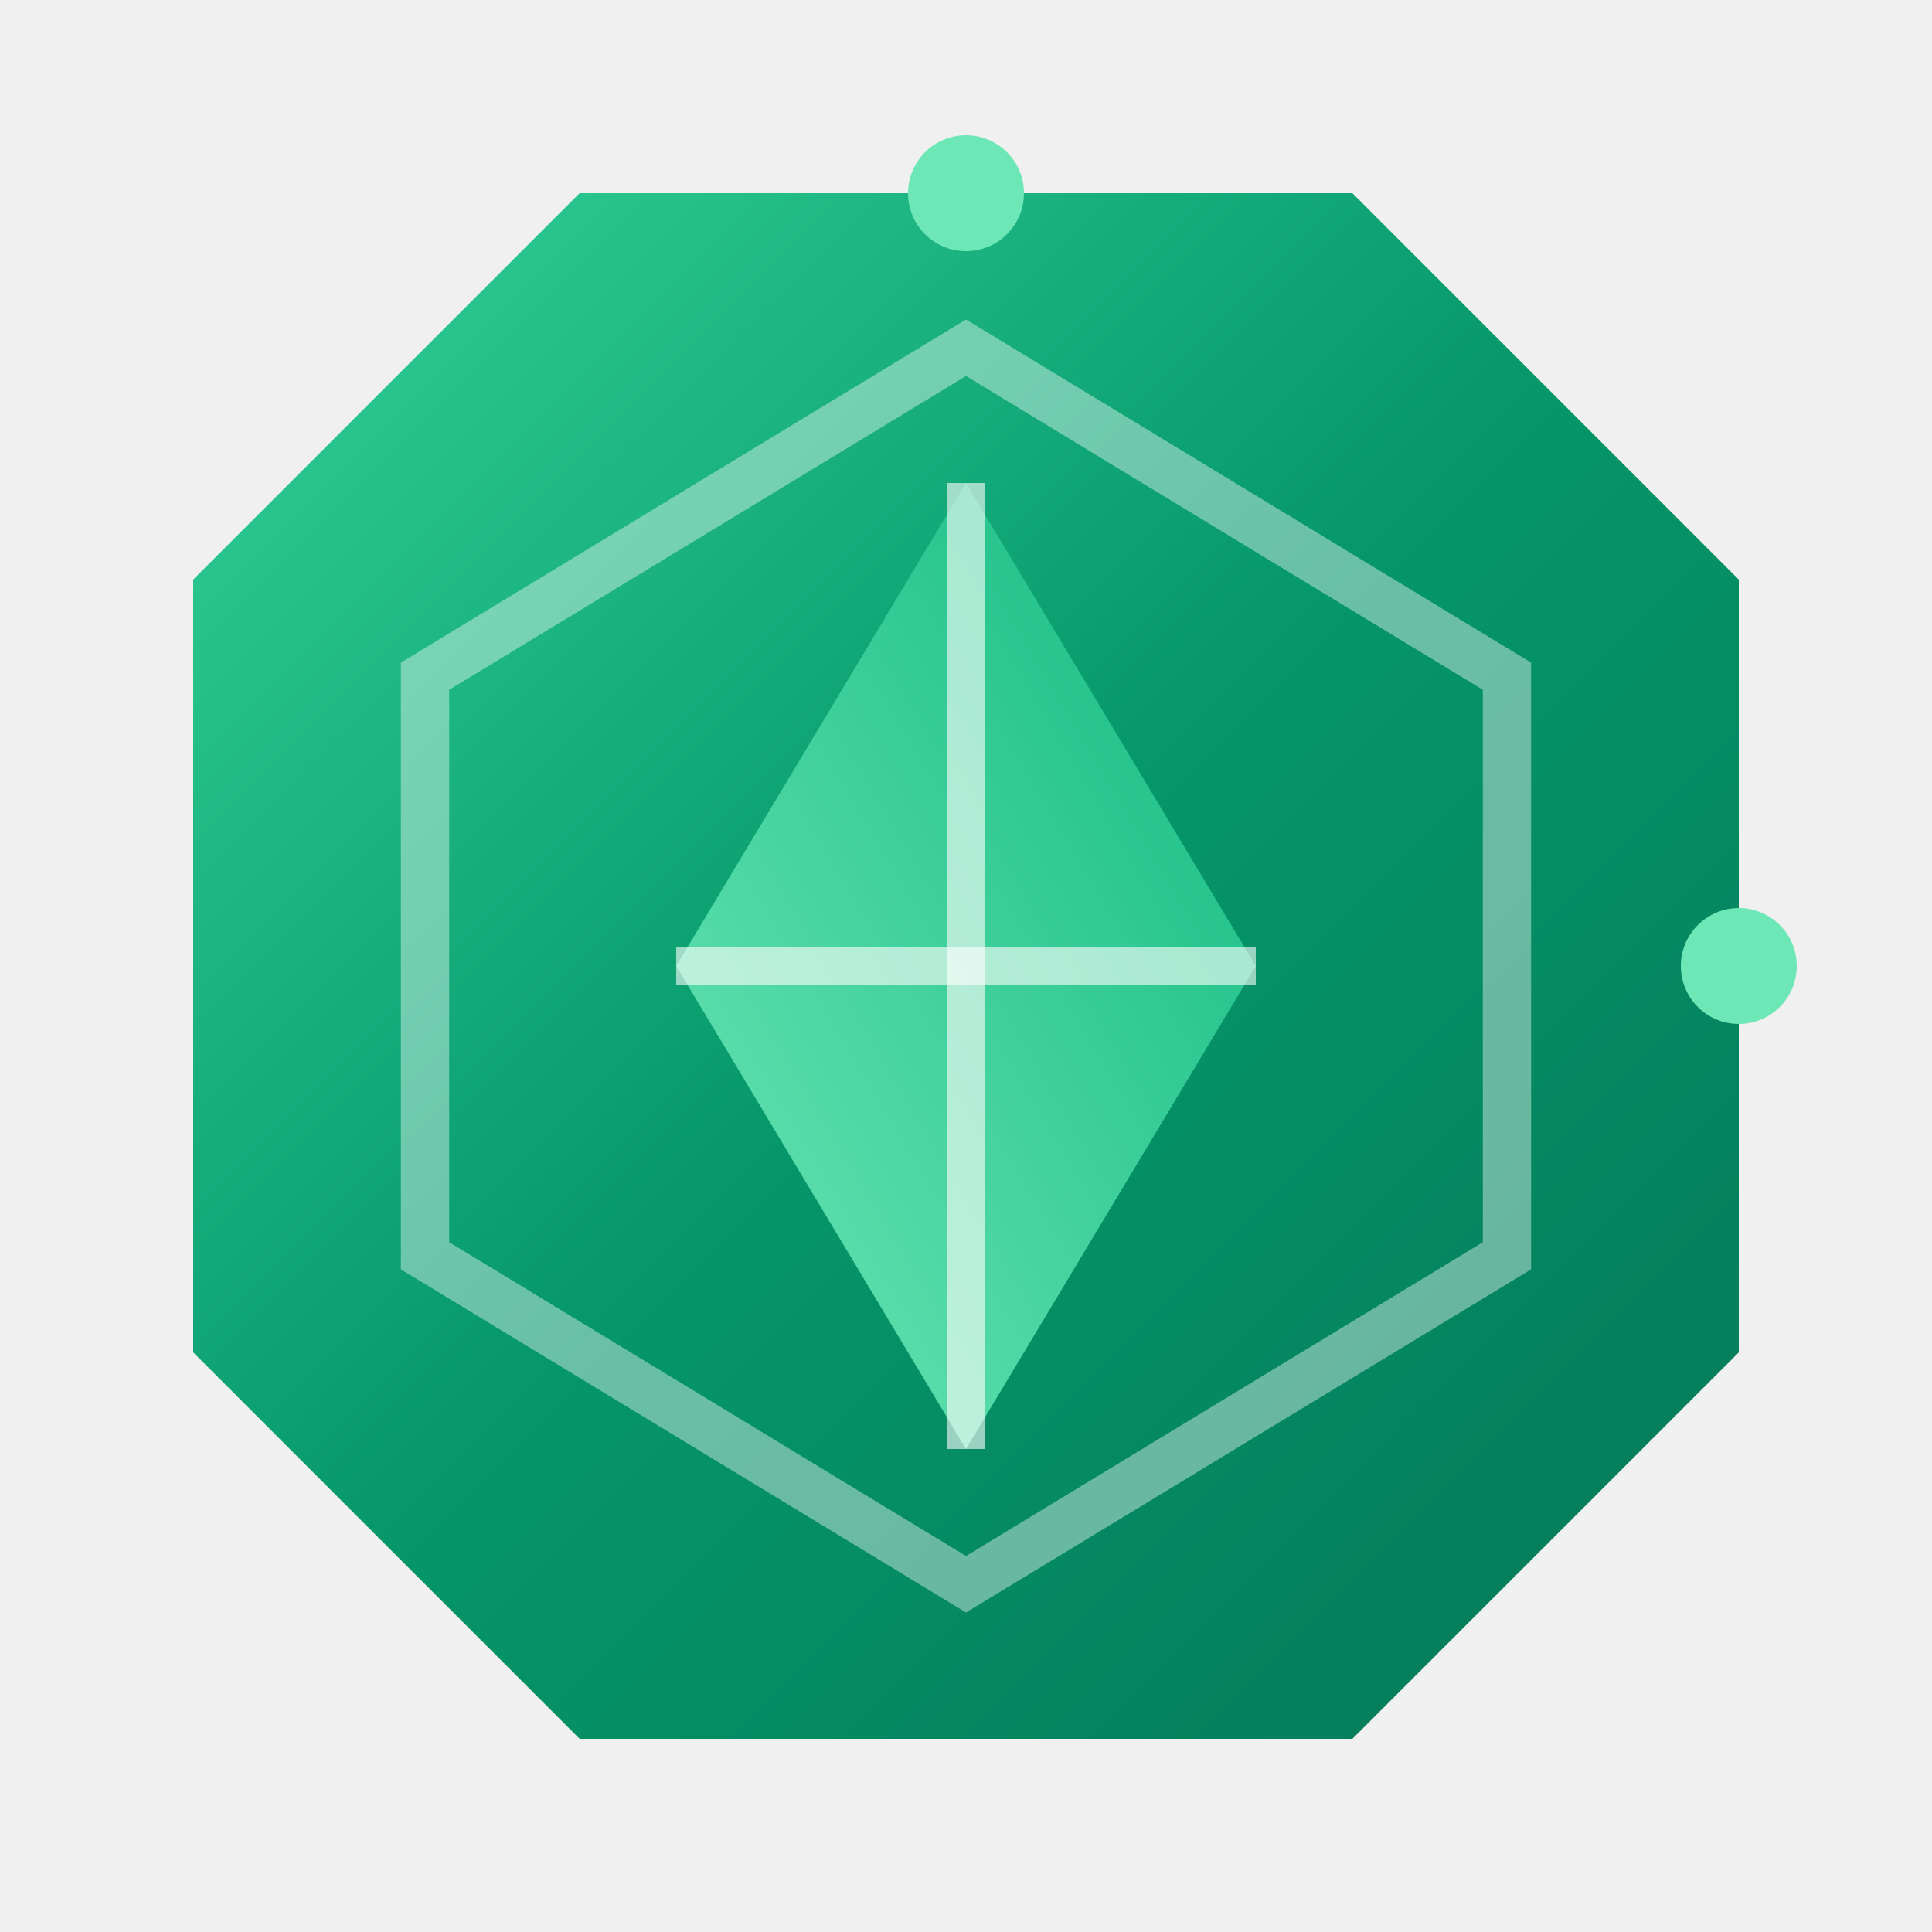
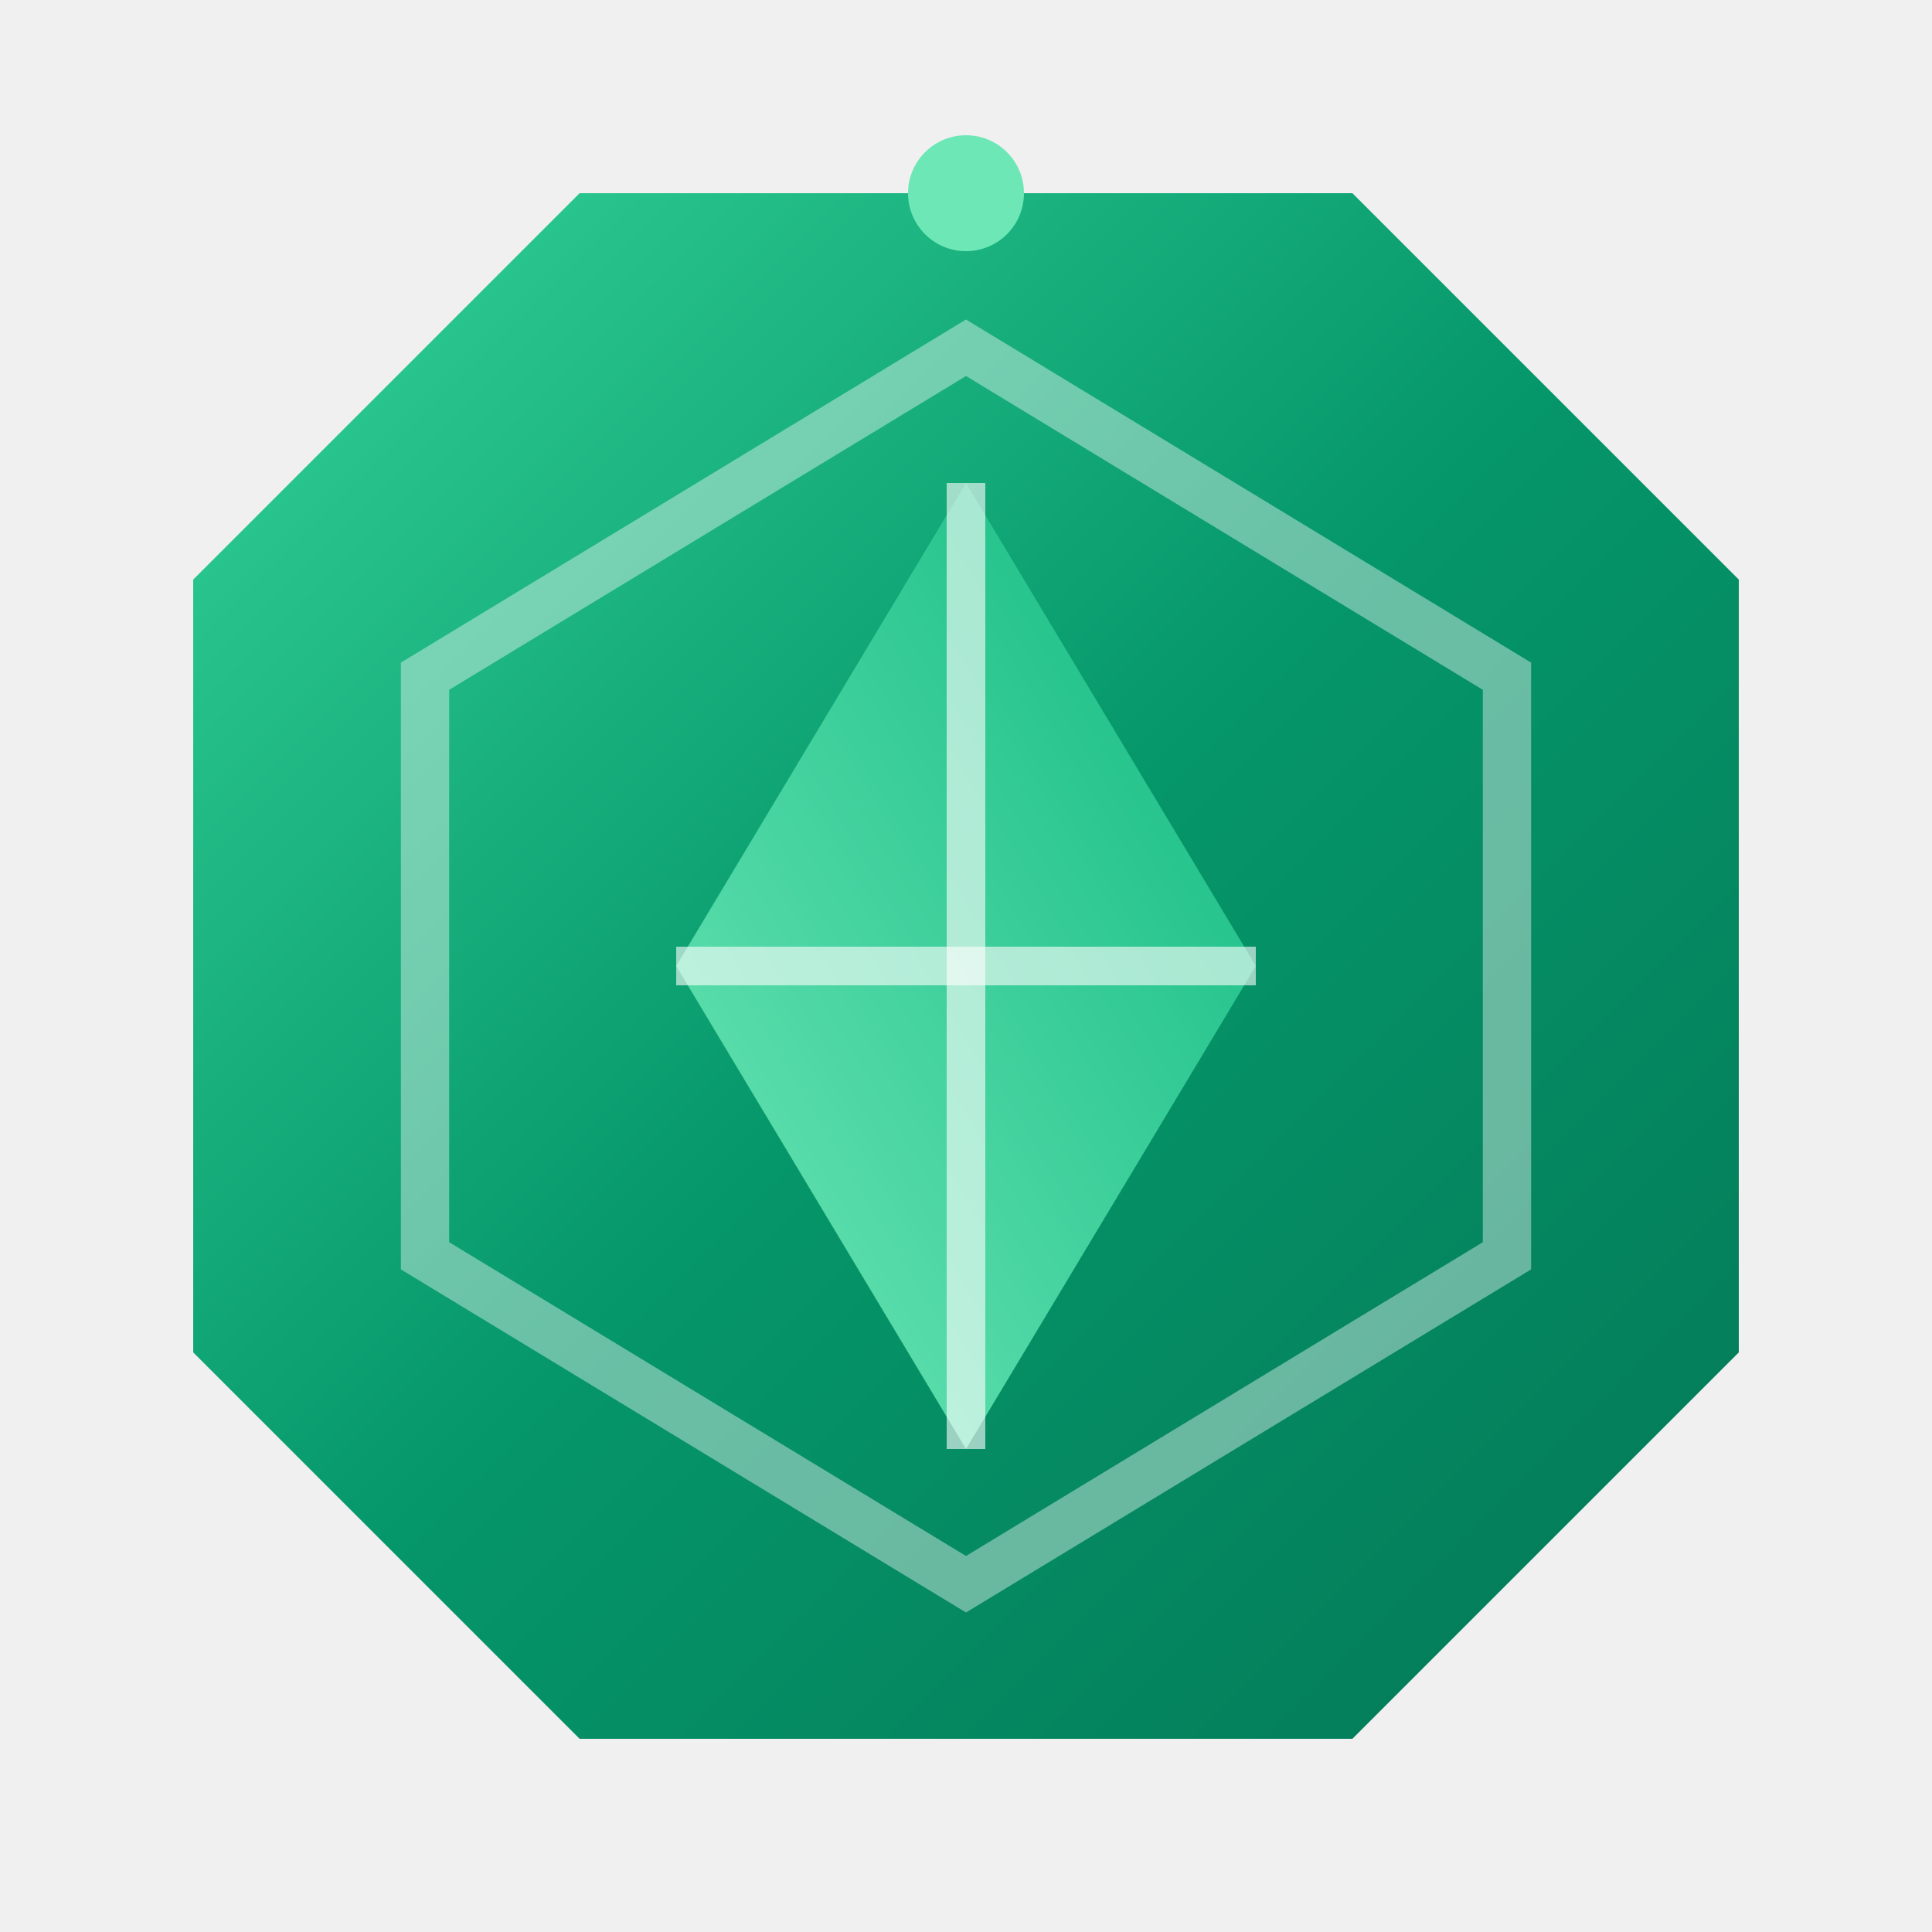
<svg xmlns="http://www.w3.org/2000/svg" viewBox="0 0 100 100" fill="none">
  <defs>
-     <linearGradient id="gemGradient" x1="0%" y1="0%" x2="100%" y2="100%">
+     <linearGradient id="gemGrad" x1="0%" y1="0%" x2="100%" y2="100%">
      <stop offset="0%" stop-color="#34d399" />
      <stop offset="50%" stop-color="#059669" />
      <stop offset="100%" stop-color="#047857" />
    </linearGradient>
-     <linearGradient id="accentGradient" x1="0%" y1="100%" x2="100%" y2="0%">
+     <linearGradient id="accentGrad" x1="0%" y1="100%" x2="100%" y2="0%">
      <stop offset="0%" stop-color="#6ee7b7" />
      <stop offset="100%" stop-color="#10b981" />
    </linearGradient>
  </defs>
-   <polygon points="30,10 70,10 90,30 90,70 70,90 30,90 10,70 10,30" fill="url(#gemGradient)" rx="4" />
+   <polygon points="30,10 70,10 90,30 90,70 70,90 30,90 10,70 10,30" fill="url(#gemGrad)" />
  <polygon points="50,18 78,35 78,65 50,82 22,65 22,35" fill="none" stroke="#ffffff" stroke-width="2.5" stroke-opacity="0.4" />
-   <polygon points="50,25 65,50 50,75 35,50" fill="url(#accentGradient)" />
+   <polygon points="50,25 65,50 50,75 35,50" fill="url(#accentGrad)" />
  <polygon points="50,25 50,75" stroke="#ffffff" stroke-width="2" stroke-opacity="0.6" />
  <polygon points="35,50 65,50" stroke="#ffffff" stroke-width="2" stroke-opacity="0.6" />
  <circle cx="50" cy="10" r="3" fill="#6ee7b7" />
-   <circle cx="90" cy="50" r="3" fill="#6ee7b7" />
</svg>
